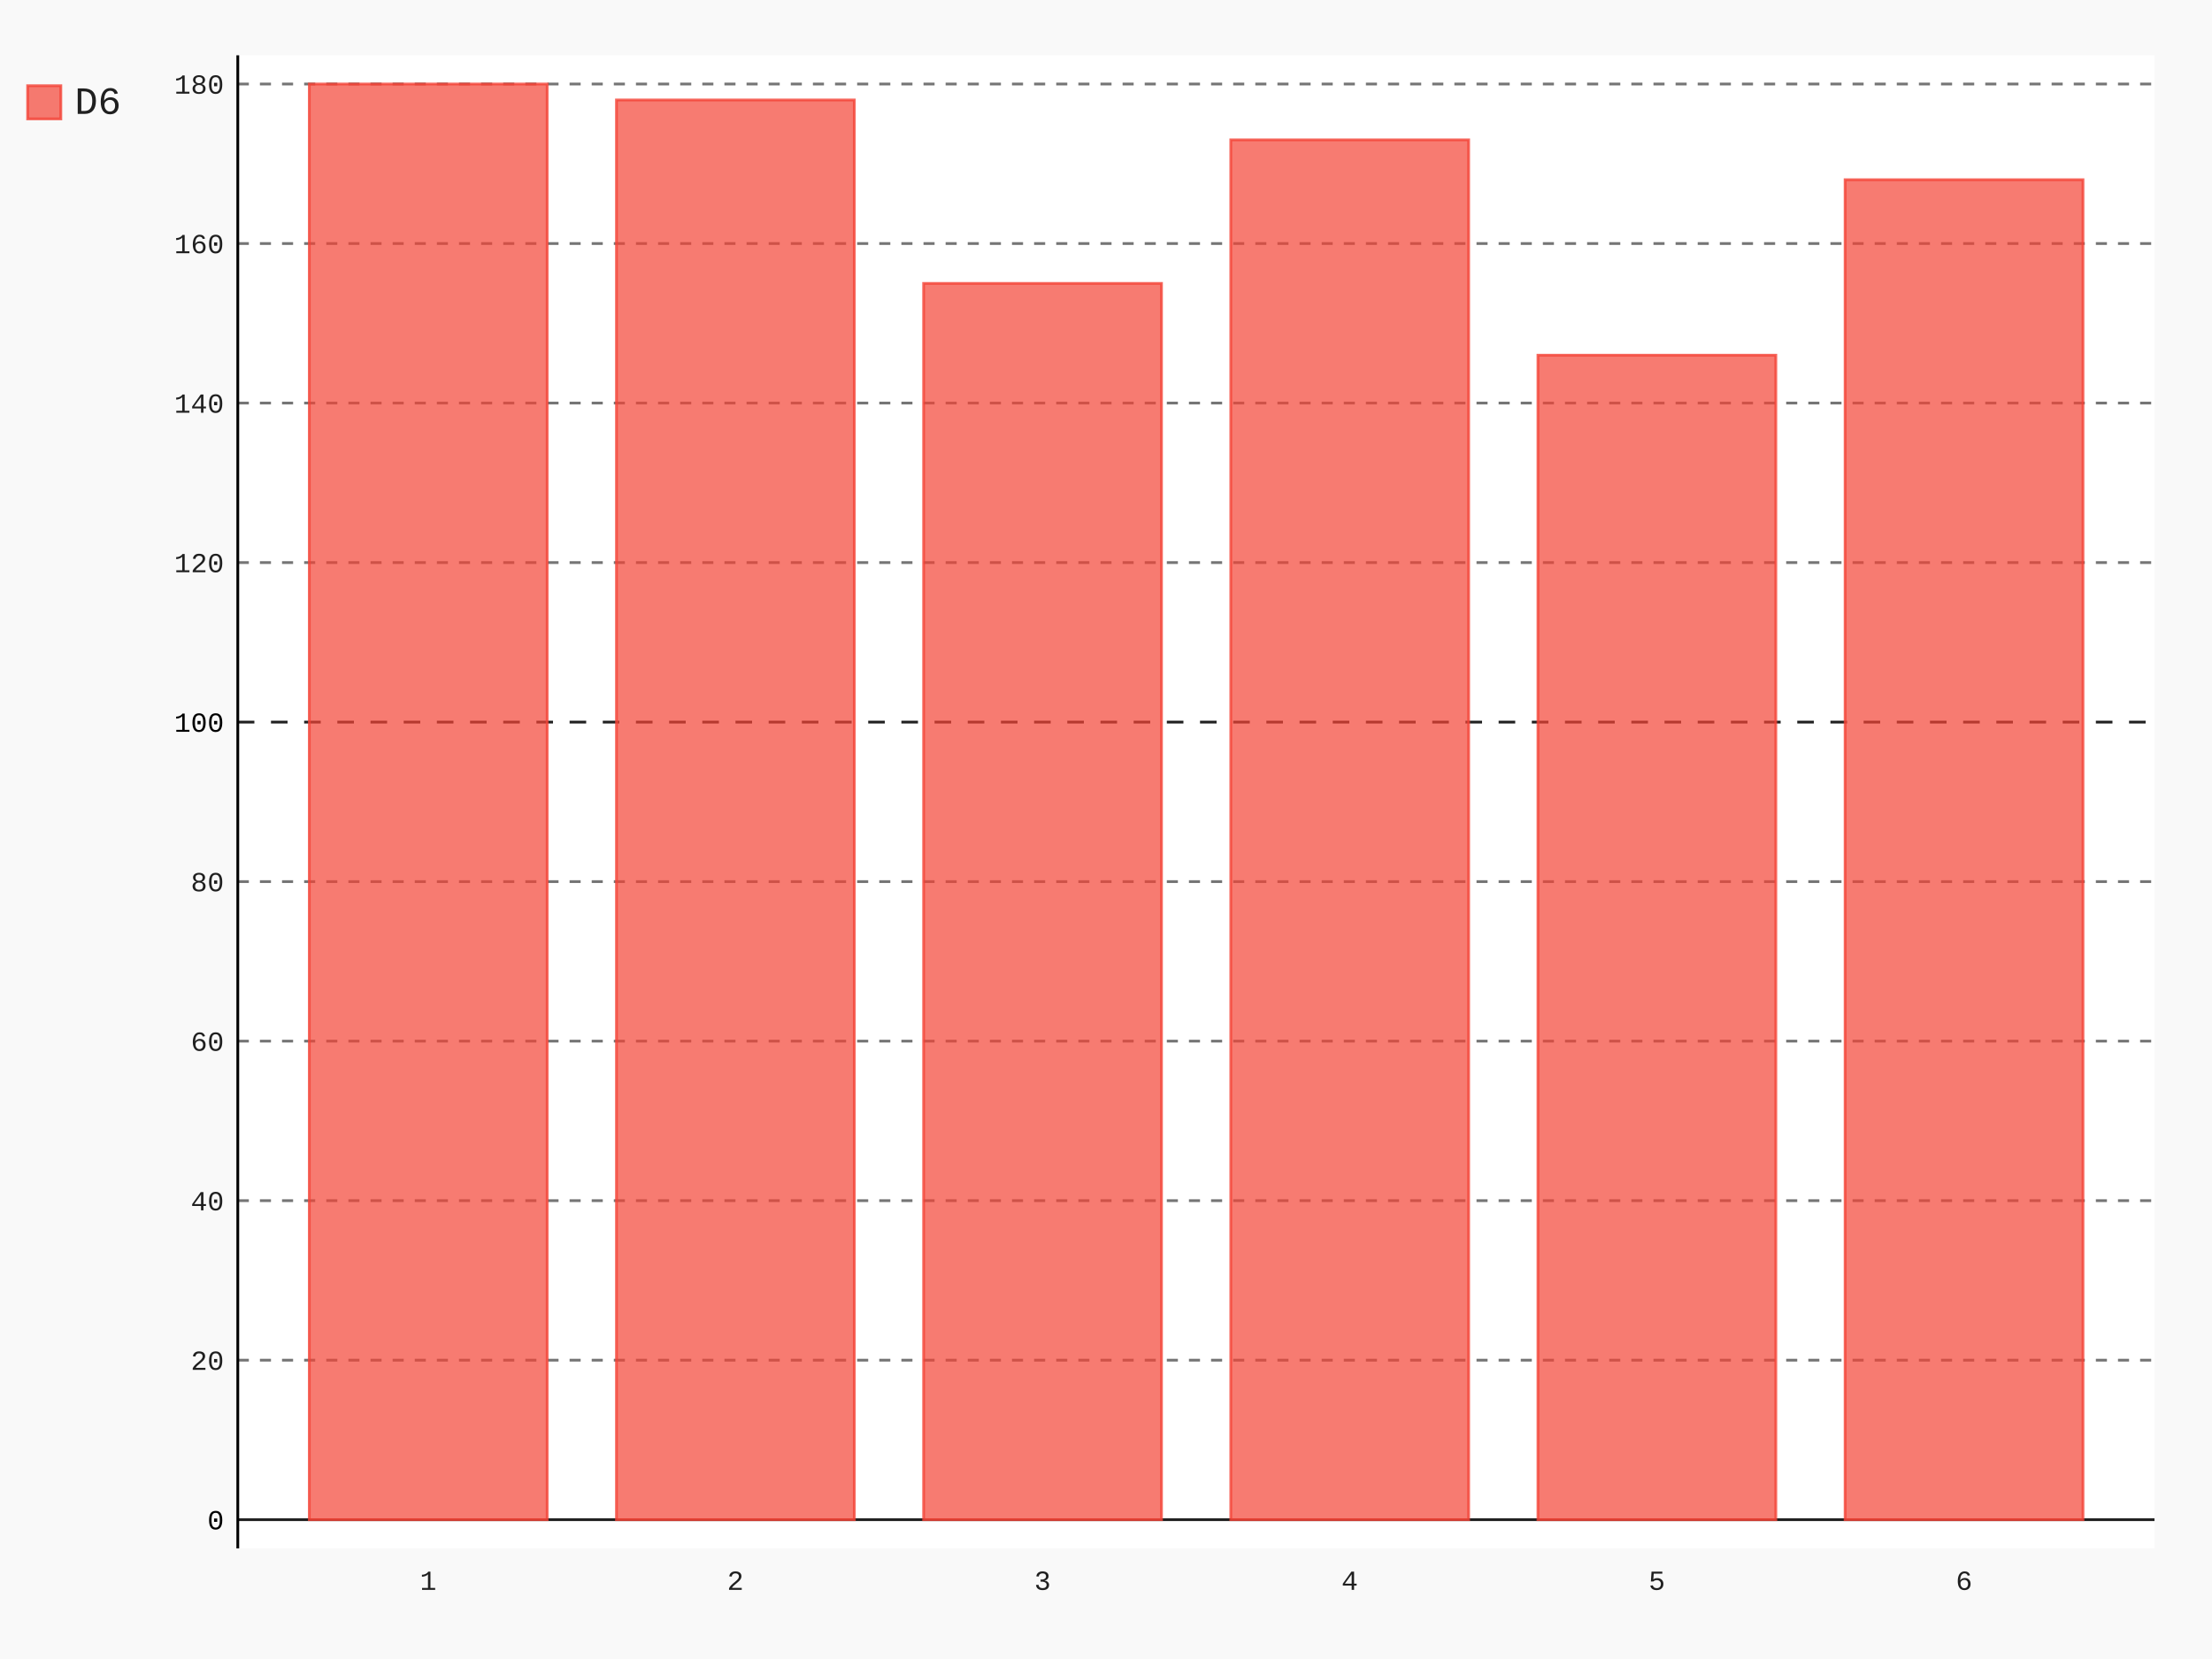
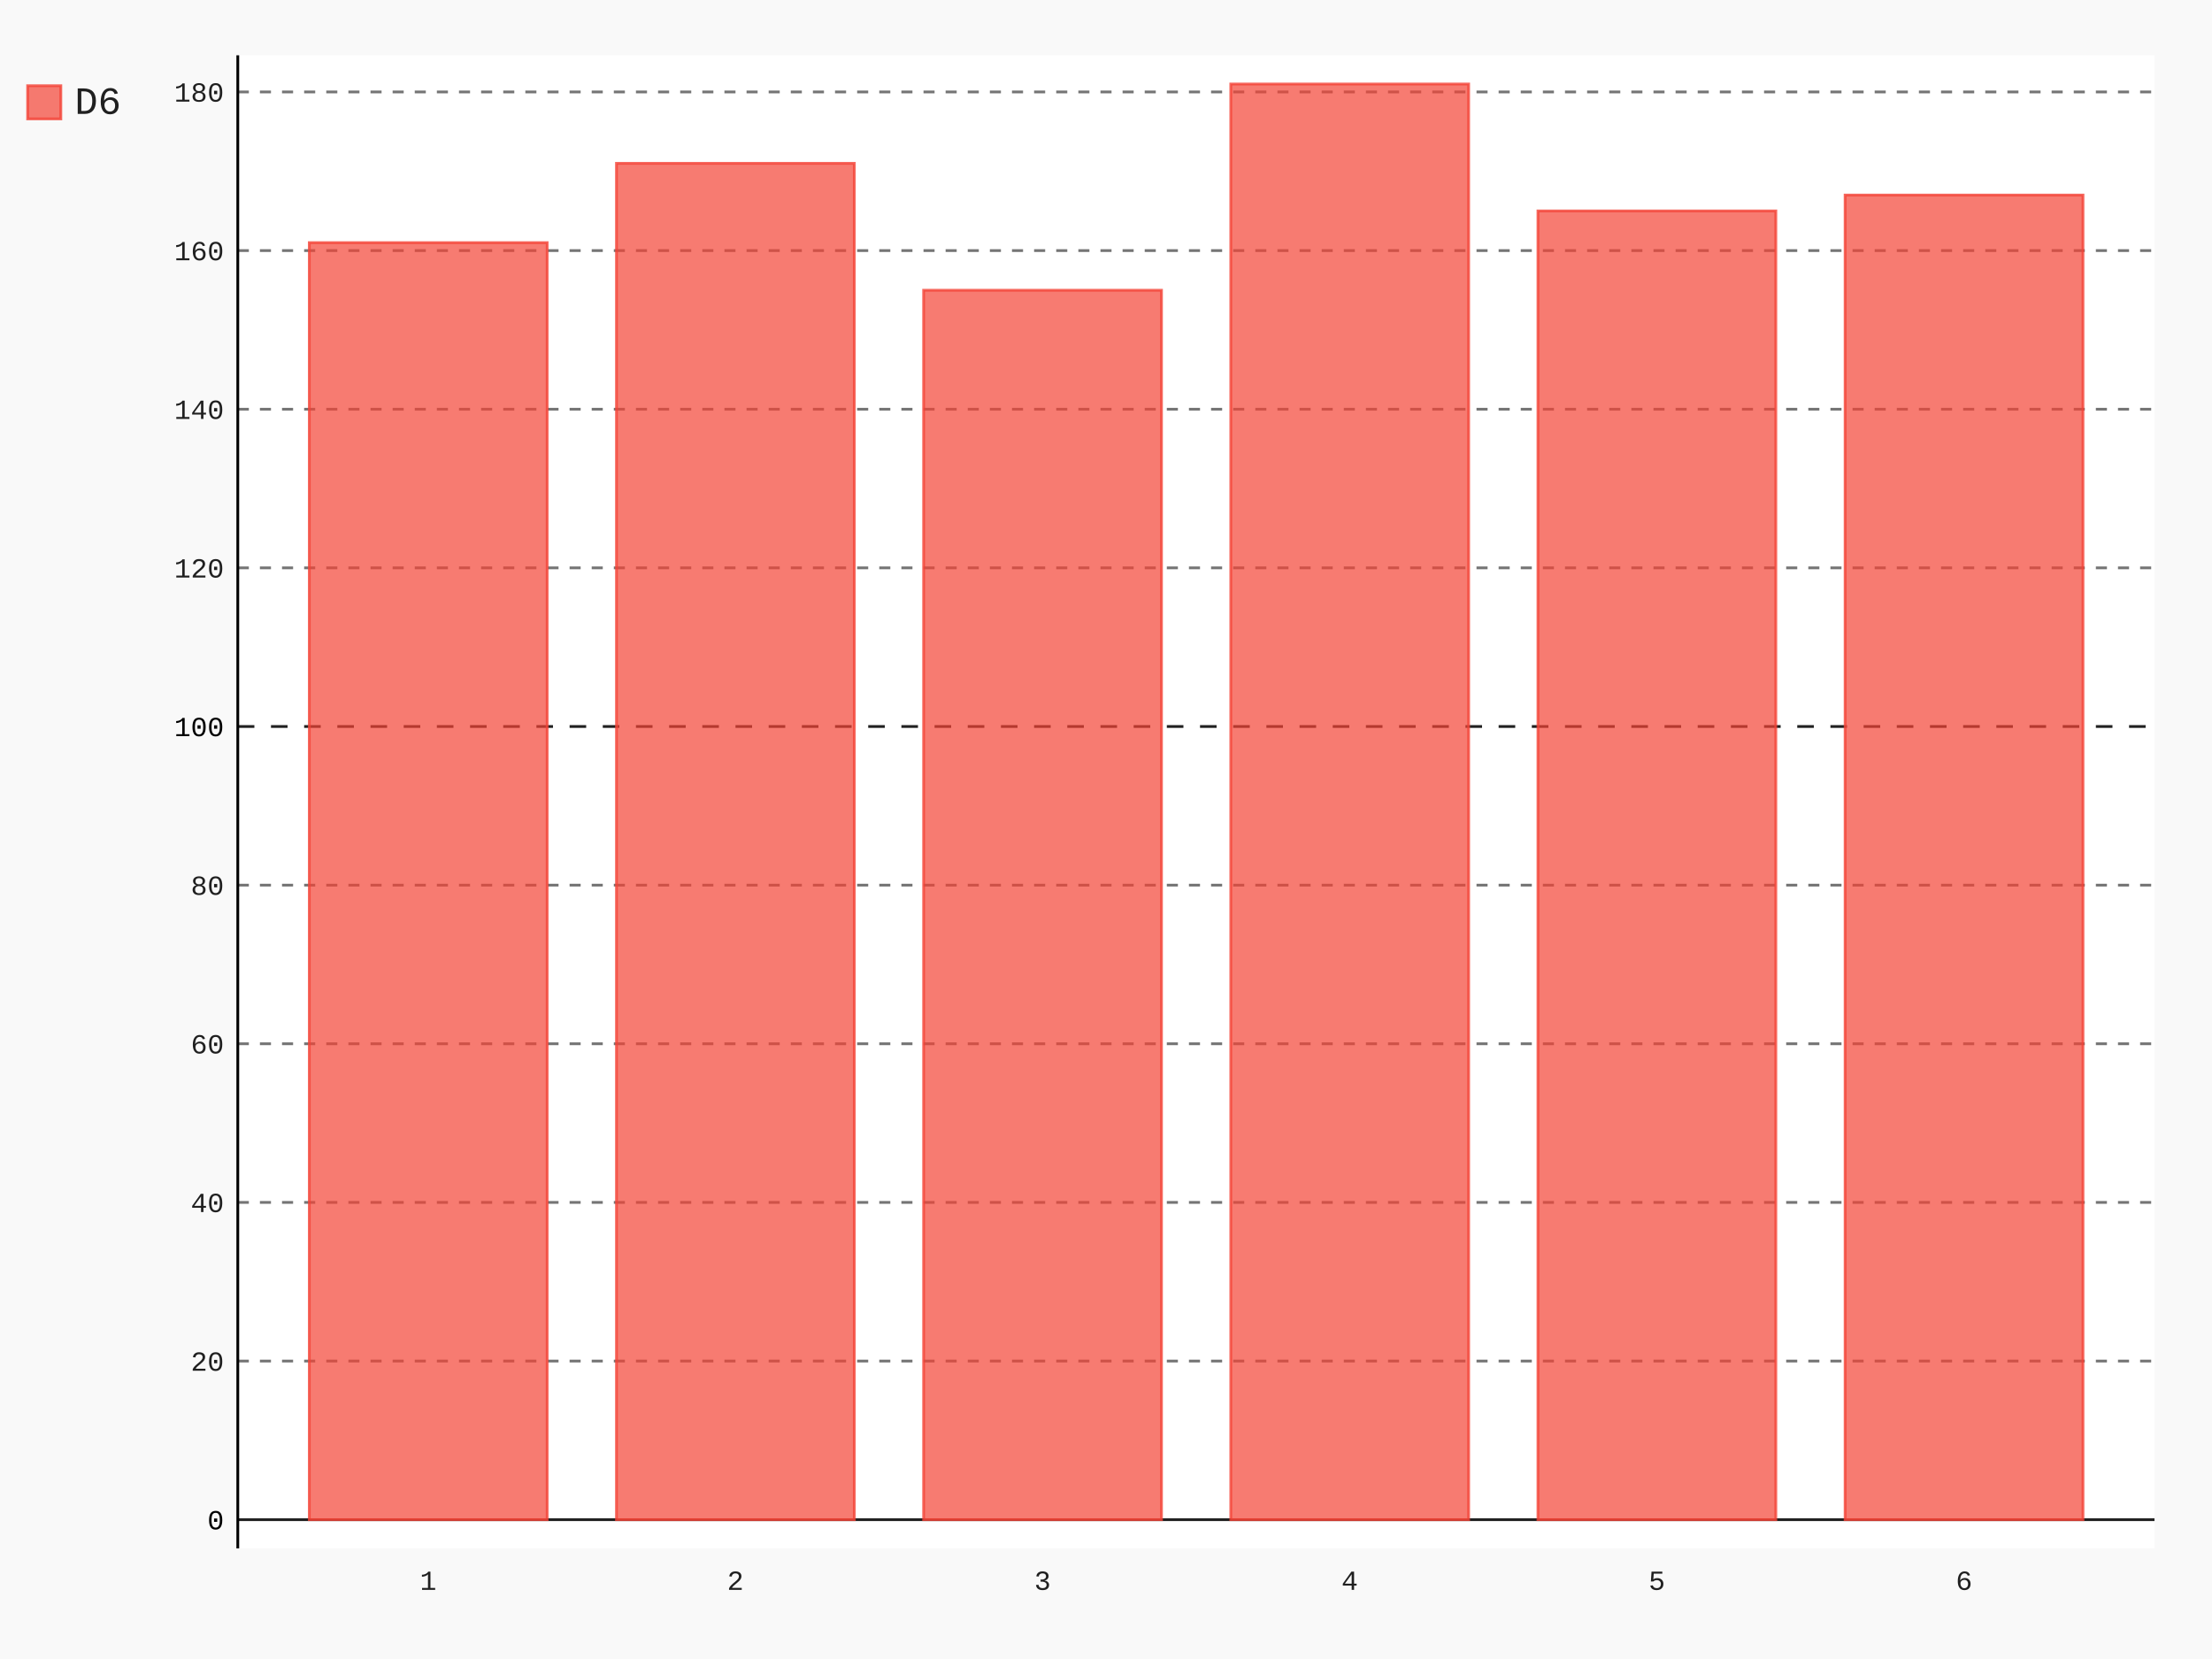
- <svg xmlns="http://www.w3.org/2000/svg" id="chart-00f0566e-c2d2-4641-b893-a17e5dfee683" class="pygal-chart" viewBox="0 0 800 600">
+ <svg xmlns="http://www.w3.org/2000/svg" id="chart-da287b9a-58a9-48d5-8cfb-0f25c75cb7a7" class="pygal-chart" viewBox="0 0 800 600">
  <defs>
-     <style type="text/css">#chart-00f0566e-c2d2-4641-b893-a17e5dfee683{-webkit-user-select:none;-webkit-font-smoothing:antialiased;font-family:Consolas,"Liberation Mono",Menlo,Courier,monospace}#chart-00f0566e-c2d2-4641-b893-a17e5dfee683 .title{font-family:Consolas,"Liberation Mono",Menlo,Courier,monospace;font-size:16px}#chart-00f0566e-c2d2-4641-b893-a17e5dfee683 .legends .legend text{font-family:Consolas,"Liberation Mono",Menlo,Courier,monospace;font-size:14px}#chart-00f0566e-c2d2-4641-b893-a17e5dfee683 .axis text{font-family:Consolas,"Liberation Mono",Menlo,Courier,monospace;font-size:10px}#chart-00f0566e-c2d2-4641-b893-a17e5dfee683 .axis text.major{font-family:Consolas,"Liberation Mono",Menlo,Courier,monospace;font-size:10px}#chart-00f0566e-c2d2-4641-b893-a17e5dfee683 .text-overlay text.value{font-family:Consolas,"Liberation Mono",Menlo,Courier,monospace;font-size:16px}#chart-00f0566e-c2d2-4641-b893-a17e5dfee683 .text-overlay text.label{font-family:Consolas,"Liberation Mono",Menlo,Courier,monospace;font-size:10px}#chart-00f0566e-c2d2-4641-b893-a17e5dfee683 .tooltip{font-family:Consolas,"Liberation Mono",Menlo,Courier,monospace;font-size:14px}#chart-00f0566e-c2d2-4641-b893-a17e5dfee683 text.no_data{font-family:Consolas,"Liberation Mono",Menlo,Courier,monospace;font-size:64px}
- #chart-00f0566e-c2d2-4641-b893-a17e5dfee683{background-color:rgba(249,249,249,1)}#chart-00f0566e-c2d2-4641-b893-a17e5dfee683 path,#chart-00f0566e-c2d2-4641-b893-a17e5dfee683 line,#chart-00f0566e-c2d2-4641-b893-a17e5dfee683 rect,#chart-00f0566e-c2d2-4641-b893-a17e5dfee683 circle{-webkit-transition:150ms;-moz-transition:150ms;transition:150ms}#chart-00f0566e-c2d2-4641-b893-a17e5dfee683 .graph &gt; .background{fill:rgba(249,249,249,1)}#chart-00f0566e-c2d2-4641-b893-a17e5dfee683 .plot &gt; .background{fill:rgba(255,255,255,1)}#chart-00f0566e-c2d2-4641-b893-a17e5dfee683 .graph{fill:rgba(0,0,0,.87)}#chart-00f0566e-c2d2-4641-b893-a17e5dfee683 text.no_data{fill:rgba(0,0,0,1)}#chart-00f0566e-c2d2-4641-b893-a17e5dfee683 .title{fill:rgba(0,0,0,1)}#chart-00f0566e-c2d2-4641-b893-a17e5dfee683 .legends .legend text{fill:rgba(0,0,0,.87)}#chart-00f0566e-c2d2-4641-b893-a17e5dfee683 .legends .legend:hover text{fill:rgba(0,0,0,1)}#chart-00f0566e-c2d2-4641-b893-a17e5dfee683 .axis .line{stroke:rgba(0,0,0,1)}#chart-00f0566e-c2d2-4641-b893-a17e5dfee683 .axis .guide.line{stroke:rgba(0,0,0,.54)}#chart-00f0566e-c2d2-4641-b893-a17e5dfee683 .axis .major.line{stroke:rgba(0,0,0,.87)}#chart-00f0566e-c2d2-4641-b893-a17e5dfee683 .axis text.major{fill:rgba(0,0,0,1)}#chart-00f0566e-c2d2-4641-b893-a17e5dfee683 .axis.y .guides:hover .guide.line,#chart-00f0566e-c2d2-4641-b893-a17e5dfee683 .line-graph .axis.x .guides:hover .guide.line,#chart-00f0566e-c2d2-4641-b893-a17e5dfee683 .stackedline-graph .axis.x .guides:hover .guide.line,#chart-00f0566e-c2d2-4641-b893-a17e5dfee683 .xy-graph .axis.x .guides:hover .guide.line{stroke:rgba(0,0,0,1)}#chart-00f0566e-c2d2-4641-b893-a17e5dfee683 .axis .guides:hover text{fill:rgba(0,0,0,1)}#chart-00f0566e-c2d2-4641-b893-a17e5dfee683 .reactive{fill-opacity:.7;stroke-opacity:.8}#chart-00f0566e-c2d2-4641-b893-a17e5dfee683 .ci{stroke:rgba(0,0,0,.87)}#chart-00f0566e-c2d2-4641-b893-a17e5dfee683 .reactive.active,#chart-00f0566e-c2d2-4641-b893-a17e5dfee683 .active .reactive{fill-opacity:.8;stroke-opacity:.9;stroke-width:4}#chart-00f0566e-c2d2-4641-b893-a17e5dfee683 .ci .reactive.active{stroke-width:1.5}#chart-00f0566e-c2d2-4641-b893-a17e5dfee683 .series text{fill:rgba(0,0,0,1)}#chart-00f0566e-c2d2-4641-b893-a17e5dfee683 .tooltip rect{fill:rgba(255,255,255,1);stroke:rgba(0,0,0,1);-webkit-transition:opacity 150ms;-moz-transition:opacity 150ms;transition:opacity 150ms}#chart-00f0566e-c2d2-4641-b893-a17e5dfee683 .tooltip .label{fill:rgba(0,0,0,.87)}#chart-00f0566e-c2d2-4641-b893-a17e5dfee683 .tooltip .label{fill:rgba(0,0,0,.87)}#chart-00f0566e-c2d2-4641-b893-a17e5dfee683 .tooltip .legend{font-size:.8em;fill:rgba(0,0,0,.54)}#chart-00f0566e-c2d2-4641-b893-a17e5dfee683 .tooltip .x_label{font-size:.6em;fill:rgba(0,0,0,1)}#chart-00f0566e-c2d2-4641-b893-a17e5dfee683 .tooltip .xlink{font-size:.5em;text-decoration:underline}#chart-00f0566e-c2d2-4641-b893-a17e5dfee683 .tooltip .value{font-size:1.5em}#chart-00f0566e-c2d2-4641-b893-a17e5dfee683 .bound{font-size:.5em}#chart-00f0566e-c2d2-4641-b893-a17e5dfee683 .max-value{font-size:.75em;fill:rgba(0,0,0,.54)}#chart-00f0566e-c2d2-4641-b893-a17e5dfee683 .map-element{fill:rgba(255,255,255,1);stroke:rgba(0,0,0,.54) !important}#chart-00f0566e-c2d2-4641-b893-a17e5dfee683 .map-element .reactive{fill-opacity:inherit;stroke-opacity:inherit}#chart-00f0566e-c2d2-4641-b893-a17e5dfee683 .color-0,#chart-00f0566e-c2d2-4641-b893-a17e5dfee683 .color-0 a:visited{stroke:#F44336;fill:#F44336}#chart-00f0566e-c2d2-4641-b893-a17e5dfee683 .text-overlay .color-0 text{fill:black}
- #chart-00f0566e-c2d2-4641-b893-a17e5dfee683 text.no_data{text-anchor:middle}#chart-00f0566e-c2d2-4641-b893-a17e5dfee683 .guide.line{fill:none}#chart-00f0566e-c2d2-4641-b893-a17e5dfee683 .centered{text-anchor:middle}#chart-00f0566e-c2d2-4641-b893-a17e5dfee683 .title{text-anchor:middle}#chart-00f0566e-c2d2-4641-b893-a17e5dfee683 .legends .legend text{fill-opacity:1}#chart-00f0566e-c2d2-4641-b893-a17e5dfee683 .axis.x text{text-anchor:middle}#chart-00f0566e-c2d2-4641-b893-a17e5dfee683 .axis.x:not(.web) text[transform]{text-anchor:start}#chart-00f0566e-c2d2-4641-b893-a17e5dfee683 .axis.x:not(.web) text[transform].backwards{text-anchor:end}#chart-00f0566e-c2d2-4641-b893-a17e5dfee683 .axis.y text{text-anchor:end}#chart-00f0566e-c2d2-4641-b893-a17e5dfee683 .axis.y text[transform].backwards{text-anchor:start}#chart-00f0566e-c2d2-4641-b893-a17e5dfee683 .axis.y2 text{text-anchor:start}#chart-00f0566e-c2d2-4641-b893-a17e5dfee683 .axis.y2 text[transform].backwards{text-anchor:end}#chart-00f0566e-c2d2-4641-b893-a17e5dfee683 .axis .guide.line{stroke-dasharray:4,4}#chart-00f0566e-c2d2-4641-b893-a17e5dfee683 .axis .major.guide.line{stroke-dasharray:6,6}#chart-00f0566e-c2d2-4641-b893-a17e5dfee683 .horizontal .axis.y .guide.line,#chart-00f0566e-c2d2-4641-b893-a17e5dfee683 .horizontal .axis.y2 .guide.line,#chart-00f0566e-c2d2-4641-b893-a17e5dfee683 .vertical .axis.x .guide.line{opacity:0}#chart-00f0566e-c2d2-4641-b893-a17e5dfee683 .horizontal .axis.always_show .guide.line,#chart-00f0566e-c2d2-4641-b893-a17e5dfee683 .vertical .axis.always_show .guide.line{opacity:1 !important}#chart-00f0566e-c2d2-4641-b893-a17e5dfee683 .axis.y .guides:hover .guide.line,#chart-00f0566e-c2d2-4641-b893-a17e5dfee683 .axis.y2 .guides:hover .guide.line,#chart-00f0566e-c2d2-4641-b893-a17e5dfee683 .axis.x .guides:hover .guide.line{opacity:1}#chart-00f0566e-c2d2-4641-b893-a17e5dfee683 .axis .guides:hover text{opacity:1}#chart-00f0566e-c2d2-4641-b893-a17e5dfee683 .nofill{fill:none}#chart-00f0566e-c2d2-4641-b893-a17e5dfee683 .subtle-fill{fill-opacity:.2}#chart-00f0566e-c2d2-4641-b893-a17e5dfee683 .dot{stroke-width:1px;fill-opacity:1}#chart-00f0566e-c2d2-4641-b893-a17e5dfee683 .dot.active{stroke-width:5px}#chart-00f0566e-c2d2-4641-b893-a17e5dfee683 .dot.negative{fill:transparent}#chart-00f0566e-c2d2-4641-b893-a17e5dfee683 text,#chart-00f0566e-c2d2-4641-b893-a17e5dfee683 tspan{stroke:none !important}#chart-00f0566e-c2d2-4641-b893-a17e5dfee683 .series text.active{opacity:1}#chart-00f0566e-c2d2-4641-b893-a17e5dfee683 .tooltip rect{fill-opacity:.95;stroke-width:.5}#chart-00f0566e-c2d2-4641-b893-a17e5dfee683 .tooltip text{fill-opacity:1}#chart-00f0566e-c2d2-4641-b893-a17e5dfee683 .showable{visibility:hidden}#chart-00f0566e-c2d2-4641-b893-a17e5dfee683 .showable.shown{visibility:visible}#chart-00f0566e-c2d2-4641-b893-a17e5dfee683 .gauge-background{fill:rgba(229,229,229,1);stroke:none}#chart-00f0566e-c2d2-4641-b893-a17e5dfee683 .bg-lines{stroke:rgba(249,249,249,1);stroke-width:2px}</style>
+     <style type="text/css">#chart-da287b9a-58a9-48d5-8cfb-0f25c75cb7a7{-webkit-user-select:none;-webkit-font-smoothing:antialiased;font-family:Consolas,"Liberation Mono",Menlo,Courier,monospace}#chart-da287b9a-58a9-48d5-8cfb-0f25c75cb7a7 .title{font-family:Consolas,"Liberation Mono",Menlo,Courier,monospace;font-size:16px}#chart-da287b9a-58a9-48d5-8cfb-0f25c75cb7a7 .legends .legend text{font-family:Consolas,"Liberation Mono",Menlo,Courier,monospace;font-size:14px}#chart-da287b9a-58a9-48d5-8cfb-0f25c75cb7a7 .axis text{font-family:Consolas,"Liberation Mono",Menlo,Courier,monospace;font-size:10px}#chart-da287b9a-58a9-48d5-8cfb-0f25c75cb7a7 .axis text.major{font-family:Consolas,"Liberation Mono",Menlo,Courier,monospace;font-size:10px}#chart-da287b9a-58a9-48d5-8cfb-0f25c75cb7a7 .text-overlay text.value{font-family:Consolas,"Liberation Mono",Menlo,Courier,monospace;font-size:16px}#chart-da287b9a-58a9-48d5-8cfb-0f25c75cb7a7 .text-overlay text.label{font-family:Consolas,"Liberation Mono",Menlo,Courier,monospace;font-size:10px}#chart-da287b9a-58a9-48d5-8cfb-0f25c75cb7a7 .tooltip{font-family:Consolas,"Liberation Mono",Menlo,Courier,monospace;font-size:14px}#chart-da287b9a-58a9-48d5-8cfb-0f25c75cb7a7 text.no_data{font-family:Consolas,"Liberation Mono",Menlo,Courier,monospace;font-size:64px}
+ #chart-da287b9a-58a9-48d5-8cfb-0f25c75cb7a7{background-color:rgba(249,249,249,1)}#chart-da287b9a-58a9-48d5-8cfb-0f25c75cb7a7 path,#chart-da287b9a-58a9-48d5-8cfb-0f25c75cb7a7 line,#chart-da287b9a-58a9-48d5-8cfb-0f25c75cb7a7 rect,#chart-da287b9a-58a9-48d5-8cfb-0f25c75cb7a7 circle{-webkit-transition:150ms;-moz-transition:150ms;transition:150ms}#chart-da287b9a-58a9-48d5-8cfb-0f25c75cb7a7 .graph &gt; .background{fill:rgba(249,249,249,1)}#chart-da287b9a-58a9-48d5-8cfb-0f25c75cb7a7 .plot &gt; .background{fill:rgba(255,255,255,1)}#chart-da287b9a-58a9-48d5-8cfb-0f25c75cb7a7 .graph{fill:rgba(0,0,0,.87)}#chart-da287b9a-58a9-48d5-8cfb-0f25c75cb7a7 text.no_data{fill:rgba(0,0,0,1)}#chart-da287b9a-58a9-48d5-8cfb-0f25c75cb7a7 .title{fill:rgba(0,0,0,1)}#chart-da287b9a-58a9-48d5-8cfb-0f25c75cb7a7 .legends .legend text{fill:rgba(0,0,0,.87)}#chart-da287b9a-58a9-48d5-8cfb-0f25c75cb7a7 .legends .legend:hover text{fill:rgba(0,0,0,1)}#chart-da287b9a-58a9-48d5-8cfb-0f25c75cb7a7 .axis .line{stroke:rgba(0,0,0,1)}#chart-da287b9a-58a9-48d5-8cfb-0f25c75cb7a7 .axis .guide.line{stroke:rgba(0,0,0,.54)}#chart-da287b9a-58a9-48d5-8cfb-0f25c75cb7a7 .axis .major.line{stroke:rgba(0,0,0,.87)}#chart-da287b9a-58a9-48d5-8cfb-0f25c75cb7a7 .axis text.major{fill:rgba(0,0,0,1)}#chart-da287b9a-58a9-48d5-8cfb-0f25c75cb7a7 .axis.y .guides:hover .guide.line,#chart-da287b9a-58a9-48d5-8cfb-0f25c75cb7a7 .line-graph .axis.x .guides:hover .guide.line,#chart-da287b9a-58a9-48d5-8cfb-0f25c75cb7a7 .stackedline-graph .axis.x .guides:hover .guide.line,#chart-da287b9a-58a9-48d5-8cfb-0f25c75cb7a7 .xy-graph .axis.x .guides:hover .guide.line{stroke:rgba(0,0,0,1)}#chart-da287b9a-58a9-48d5-8cfb-0f25c75cb7a7 .axis .guides:hover text{fill:rgba(0,0,0,1)}#chart-da287b9a-58a9-48d5-8cfb-0f25c75cb7a7 .reactive{fill-opacity:.7;stroke-opacity:.8}#chart-da287b9a-58a9-48d5-8cfb-0f25c75cb7a7 .ci{stroke:rgba(0,0,0,.87)}#chart-da287b9a-58a9-48d5-8cfb-0f25c75cb7a7 .reactive.active,#chart-da287b9a-58a9-48d5-8cfb-0f25c75cb7a7 .active .reactive{fill-opacity:.8;stroke-opacity:.9;stroke-width:4}#chart-da287b9a-58a9-48d5-8cfb-0f25c75cb7a7 .ci .reactive.active{stroke-width:1.5}#chart-da287b9a-58a9-48d5-8cfb-0f25c75cb7a7 .series text{fill:rgba(0,0,0,1)}#chart-da287b9a-58a9-48d5-8cfb-0f25c75cb7a7 .tooltip rect{fill:rgba(255,255,255,1);stroke:rgba(0,0,0,1);-webkit-transition:opacity 150ms;-moz-transition:opacity 150ms;transition:opacity 150ms}#chart-da287b9a-58a9-48d5-8cfb-0f25c75cb7a7 .tooltip .label{fill:rgba(0,0,0,.87)}#chart-da287b9a-58a9-48d5-8cfb-0f25c75cb7a7 .tooltip .label{fill:rgba(0,0,0,.87)}#chart-da287b9a-58a9-48d5-8cfb-0f25c75cb7a7 .tooltip .legend{font-size:.8em;fill:rgba(0,0,0,.54)}#chart-da287b9a-58a9-48d5-8cfb-0f25c75cb7a7 .tooltip .x_label{font-size:.6em;fill:rgba(0,0,0,1)}#chart-da287b9a-58a9-48d5-8cfb-0f25c75cb7a7 .tooltip .xlink{font-size:.5em;text-decoration:underline}#chart-da287b9a-58a9-48d5-8cfb-0f25c75cb7a7 .tooltip .value{font-size:1.5em}#chart-da287b9a-58a9-48d5-8cfb-0f25c75cb7a7 .bound{font-size:.5em}#chart-da287b9a-58a9-48d5-8cfb-0f25c75cb7a7 .max-value{font-size:.75em;fill:rgba(0,0,0,.54)}#chart-da287b9a-58a9-48d5-8cfb-0f25c75cb7a7 .map-element{fill:rgba(255,255,255,1);stroke:rgba(0,0,0,.54) !important}#chart-da287b9a-58a9-48d5-8cfb-0f25c75cb7a7 .map-element .reactive{fill-opacity:inherit;stroke-opacity:inherit}#chart-da287b9a-58a9-48d5-8cfb-0f25c75cb7a7 .color-0,#chart-da287b9a-58a9-48d5-8cfb-0f25c75cb7a7 .color-0 a:visited{stroke:#F44336;fill:#F44336}#chart-da287b9a-58a9-48d5-8cfb-0f25c75cb7a7 .text-overlay .color-0 text{fill:black}
+ #chart-da287b9a-58a9-48d5-8cfb-0f25c75cb7a7 text.no_data{text-anchor:middle}#chart-da287b9a-58a9-48d5-8cfb-0f25c75cb7a7 .guide.line{fill:none}#chart-da287b9a-58a9-48d5-8cfb-0f25c75cb7a7 .centered{text-anchor:middle}#chart-da287b9a-58a9-48d5-8cfb-0f25c75cb7a7 .title{text-anchor:middle}#chart-da287b9a-58a9-48d5-8cfb-0f25c75cb7a7 .legends .legend text{fill-opacity:1}#chart-da287b9a-58a9-48d5-8cfb-0f25c75cb7a7 .axis.x text{text-anchor:middle}#chart-da287b9a-58a9-48d5-8cfb-0f25c75cb7a7 .axis.x:not(.web) text[transform]{text-anchor:start}#chart-da287b9a-58a9-48d5-8cfb-0f25c75cb7a7 .axis.x:not(.web) text[transform].backwards{text-anchor:end}#chart-da287b9a-58a9-48d5-8cfb-0f25c75cb7a7 .axis.y text{text-anchor:end}#chart-da287b9a-58a9-48d5-8cfb-0f25c75cb7a7 .axis.y text[transform].backwards{text-anchor:start}#chart-da287b9a-58a9-48d5-8cfb-0f25c75cb7a7 .axis.y2 text{text-anchor:start}#chart-da287b9a-58a9-48d5-8cfb-0f25c75cb7a7 .axis.y2 text[transform].backwards{text-anchor:end}#chart-da287b9a-58a9-48d5-8cfb-0f25c75cb7a7 .axis .guide.line{stroke-dasharray:4,4}#chart-da287b9a-58a9-48d5-8cfb-0f25c75cb7a7 .axis .major.guide.line{stroke-dasharray:6,6}#chart-da287b9a-58a9-48d5-8cfb-0f25c75cb7a7 .horizontal .axis.y .guide.line,#chart-da287b9a-58a9-48d5-8cfb-0f25c75cb7a7 .horizontal .axis.y2 .guide.line,#chart-da287b9a-58a9-48d5-8cfb-0f25c75cb7a7 .vertical .axis.x .guide.line{opacity:0}#chart-da287b9a-58a9-48d5-8cfb-0f25c75cb7a7 .horizontal .axis.always_show .guide.line,#chart-da287b9a-58a9-48d5-8cfb-0f25c75cb7a7 .vertical .axis.always_show .guide.line{opacity:1 !important}#chart-da287b9a-58a9-48d5-8cfb-0f25c75cb7a7 .axis.y .guides:hover .guide.line,#chart-da287b9a-58a9-48d5-8cfb-0f25c75cb7a7 .axis.y2 .guides:hover .guide.line,#chart-da287b9a-58a9-48d5-8cfb-0f25c75cb7a7 .axis.x .guides:hover .guide.line{opacity:1}#chart-da287b9a-58a9-48d5-8cfb-0f25c75cb7a7 .axis .guides:hover text{opacity:1}#chart-da287b9a-58a9-48d5-8cfb-0f25c75cb7a7 .nofill{fill:none}#chart-da287b9a-58a9-48d5-8cfb-0f25c75cb7a7 .subtle-fill{fill-opacity:.2}#chart-da287b9a-58a9-48d5-8cfb-0f25c75cb7a7 .dot{stroke-width:1px;fill-opacity:1}#chart-da287b9a-58a9-48d5-8cfb-0f25c75cb7a7 .dot.active{stroke-width:5px}#chart-da287b9a-58a9-48d5-8cfb-0f25c75cb7a7 .dot.negative{fill:transparent}#chart-da287b9a-58a9-48d5-8cfb-0f25c75cb7a7 text,#chart-da287b9a-58a9-48d5-8cfb-0f25c75cb7a7 tspan{stroke:none !important}#chart-da287b9a-58a9-48d5-8cfb-0f25c75cb7a7 .series text.active{opacity:1}#chart-da287b9a-58a9-48d5-8cfb-0f25c75cb7a7 .tooltip rect{fill-opacity:.95;stroke-width:.5}#chart-da287b9a-58a9-48d5-8cfb-0f25c75cb7a7 .tooltip text{fill-opacity:1}#chart-da287b9a-58a9-48d5-8cfb-0f25c75cb7a7 .showable{visibility:hidden}#chart-da287b9a-58a9-48d5-8cfb-0f25c75cb7a7 .showable.shown{visibility:visible}#chart-da287b9a-58a9-48d5-8cfb-0f25c75cb7a7 .gauge-background{fill:rgba(229,229,229,1);stroke:none}#chart-da287b9a-58a9-48d5-8cfb-0f25c75cb7a7 .bg-lines{stroke:rgba(249,249,249,1);stroke-width:2px}</style>
  </defs>
  <g class="graph bar-graph vertical">
    <rect class="background" height="600" width="800" x="0" y="0" />
    <g class="plot" transform="translate(86, 20)">
      <rect class="background" height="540" width="693.2" x="0" y="0" />
      <g class="axis y always_show">
        <g class="guides">
          <path class="axis major line" d="M0 529.615 h693.2" />
          <text class="major" x="-5" y="533.115">0</text>
        </g>
        <g class="guides">
-           <path class="guide line" d="M0 471.923 h693.2" />
-           <text class="" x="-5" y="475.423">20</text>
+           <path class="guide line" d="M0 472.242 h693.2" />
+           <text class="" x="-5" y="475.742">20</text>
        </g>
        <g class="guides">
-           <path class="guide line" d="M0 414.231 h693.2" />
-           <text class="" x="-5" y="417.731">40</text>
+           <path class="guide line" d="M0 414.868 h693.2" />
+           <text class="" x="-5" y="418.368">40</text>
        </g>
        <g class="guides">
-           <path class="guide line" d="M0 356.538 h693.2" />
-           <text class="" x="-5" y="360.038">60</text>
+           <path class="guide line" d="M0 357.495 h693.2" />
+           <text class="" x="-5" y="360.995">60</text>
        </g>
        <g class="guides">
-           <path class="guide line" d="M0 298.846 h693.2" />
-           <text class="" x="-5" y="302.346">80</text>
+           <path class="guide line" d="M0 300.121 h693.2" />
+           <text class="" x="-5" y="303.621">80</text>
        </g>
        <g class="guides">
-           <path class="major guide line" d="M0 241.154 h693.2" />
-           <text class="major" x="-5" y="244.654">100</text>
+           <path class="major guide line" d="M0 242.748 h693.2" />
+           <text class="major" x="-5" y="246.248">100</text>
        </g>
        <g class="guides">
-           <path class="guide line" d="M0 183.462 h693.2" />
-           <text class="" x="-5" y="186.962">120</text>
+           <path class="guide line" d="M0 185.374 h693.2" />
+           <text class="" x="-5" y="188.874">120</text>
        </g>
        <g class="guides">
-           <path class="guide line" d="M0 125.769 h693.2" />
-           <text class="" x="-5" y="129.269">140</text>
+           <path class="guide line" d="M0 128 h693.2" />
+           <text class="" x="-5" y="131.5">140</text>
        </g>
        <g class="guides">
-           <path class="guide line" d="M0 68.077 h693.2" />
-           <text class="" x="-5" y="71.577">160</text>
+           <path class="guide line" d="M0 70.627 h693.2" />
+           <text class="" x="-5" y="74.127">160</text>
        </g>
        <g class="guides">
-           <path class="guide line" d="M0 10.385 h693.2" />
-           <text class="" x="-5" y="13.885">180</text>
+           <path class="guide line" d="M0 13.253 h693.2" />
+           <text class="" x="-5" y="16.753">180</text>
        </g>
      </g>
      <g class="axis x">
        <path class="line" d="M0 0 v540" />
        <g class="guides">
          <path class="guide line" d="M68.876 0 v540" />
          <text class="" x="68.876" y="555.0">1</text>
        </g>
        <g class="guides">
          <path class="guide line" d="M179.965 0 v540" />
          <text class="" x="179.965" y="555.0">2</text>
        </g>
        <g class="guides">
          <path class="guide line" d="M291.055 0 v540" />
          <text class="" x="291.055" y="555.0">3</text>
        </g>
        <g class="guides">
          <path class="guide line" d="M402.145 0 v540" />
          <text class="" x="402.145" y="555.0">4</text>
        </g>
        <g class="guides">
          <path class="guide line" d="M513.235 0 v540" />
          <text class="" x="513.235" y="555.0">5</text>
        </g>
        <g class="guides">
          <path class="guide line" d="M624.324 0 v540" />
          <text class="" x="624.324" y="555.0">6</text>
        </g>
      </g>
      <g class="series serie-0 color-0">
        <g class="bars">
          <g class="bar">
-             <rect class="rect reactive tooltip-trigger" height="519.231" rx="0" ry="0" width="86.028" x="25.862" y="10.385" />
+             <rect class="rect reactive tooltip-trigger" height="461.857" rx="0" ry="0" width="86.028" x="25.862" y="67.758" />
          </g>
          <g class="bar">
-             <rect class="rect reactive tooltip-trigger" height="513.462" rx="0" ry="0" width="86.028" x="136.951" y="16.154" />
+             <rect class="rect reactive tooltip-trigger" height="490.544" rx="0" ry="0" width="86.028" x="136.951" y="39.071" />
          </g>
          <g class="bar">
-             <rect class="rect reactive tooltip-trigger" height="447.115" rx="0" ry="0" width="86.028" x="248.041" y="82.5" />
+             <rect class="rect reactive tooltip-trigger" height="444.645" rx="0" ry="0" width="86.028" x="248.041" y="84.97" />
          </g>
          <g class="bar">
-             <rect class="rect reactive tooltip-trigger" height="499.038" rx="0" ry="0" width="86.028" x="359.131" y="30.577" />
+             <rect class="rect reactive tooltip-trigger" height="519.231" rx="0" ry="0" width="86.028" x="359.131" y="10.385" />
          </g>
          <g class="bar">
-             <rect class="rect reactive tooltip-trigger" height="421.154" rx="0" ry="0" width="86.028" x="470.221" y="108.462" />
+             <rect class="rect reactive tooltip-trigger" height="473.332" rx="0" ry="0" width="86.028" x="470.221" y="56.283" />
          </g>
          <g class="bar">
-             <rect class="rect reactive tooltip-trigger" height="484.615" rx="0" ry="0" width="86.028" x="581.31" y="45" />
+             <rect class="rect reactive tooltip-trigger" height="479.069" rx="0" ry="0" width="86.028" x="581.31" y="50.546" />
          </g>
        </g>
      </g>
    </g>
    <g class="titles" />
    <g class="plot overlay" transform="translate(86, 20)">
      <g class="series serie-0 color-0" />
    </g>
    <g class="plot text-overlay" transform="translate(86, 20)">
      <g class="series serie-0 color-0" />
    </g>
    <g class="plot tooltip-overlay" transform="translate(86, 20)">
      <g class="tooltip" style="opacity: 0" transform="translate(0 0)">
        <rect class="tooltip-box" height="0" rx="0" ry="0" width="0" />
        <g class="text" />
      </g>
    </g>
    <g class="legends" transform="translate(10, 30)">
      <g class="legend reactive activate-serie" id="activate-serie-0">
        <rect class="color-0 reactive" height="12" width="12" x="0.0" y="1.0" />
        <text x="17.0" y="11.2">D6</text>
      </g>
    </g>
    <g class="legends" transform="translate(790, 30)" />
  </g>
</svg>
